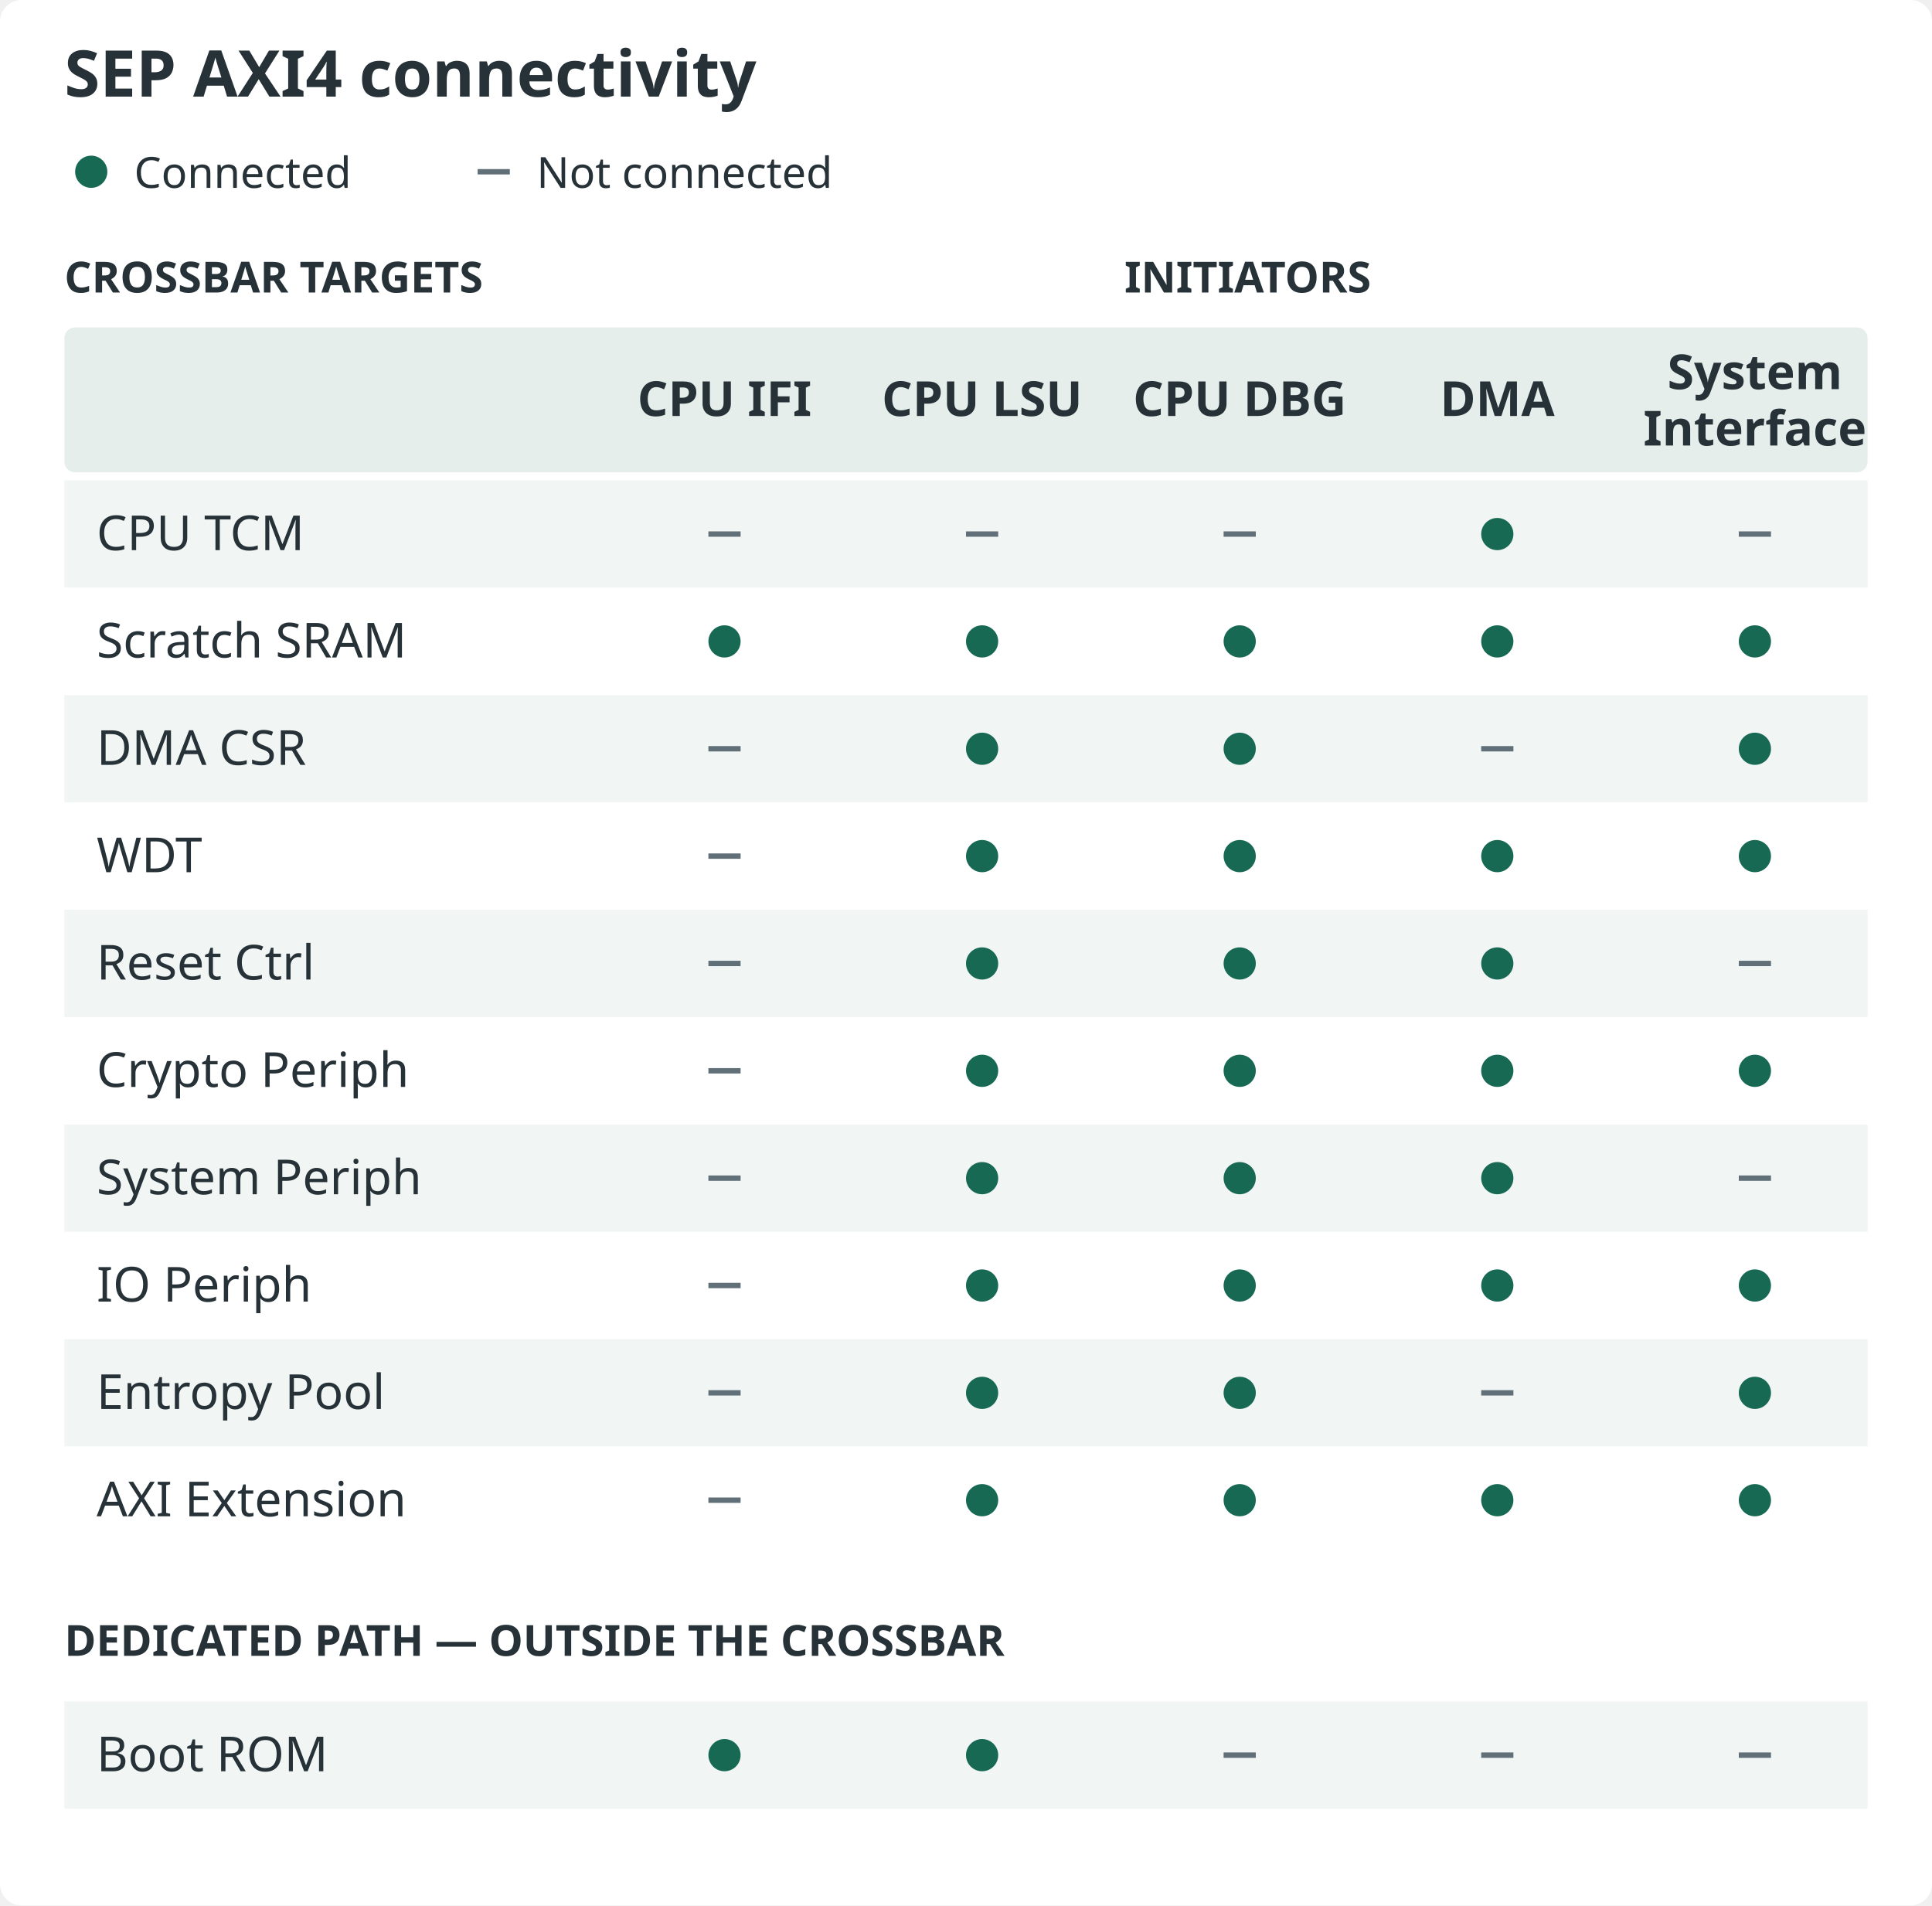
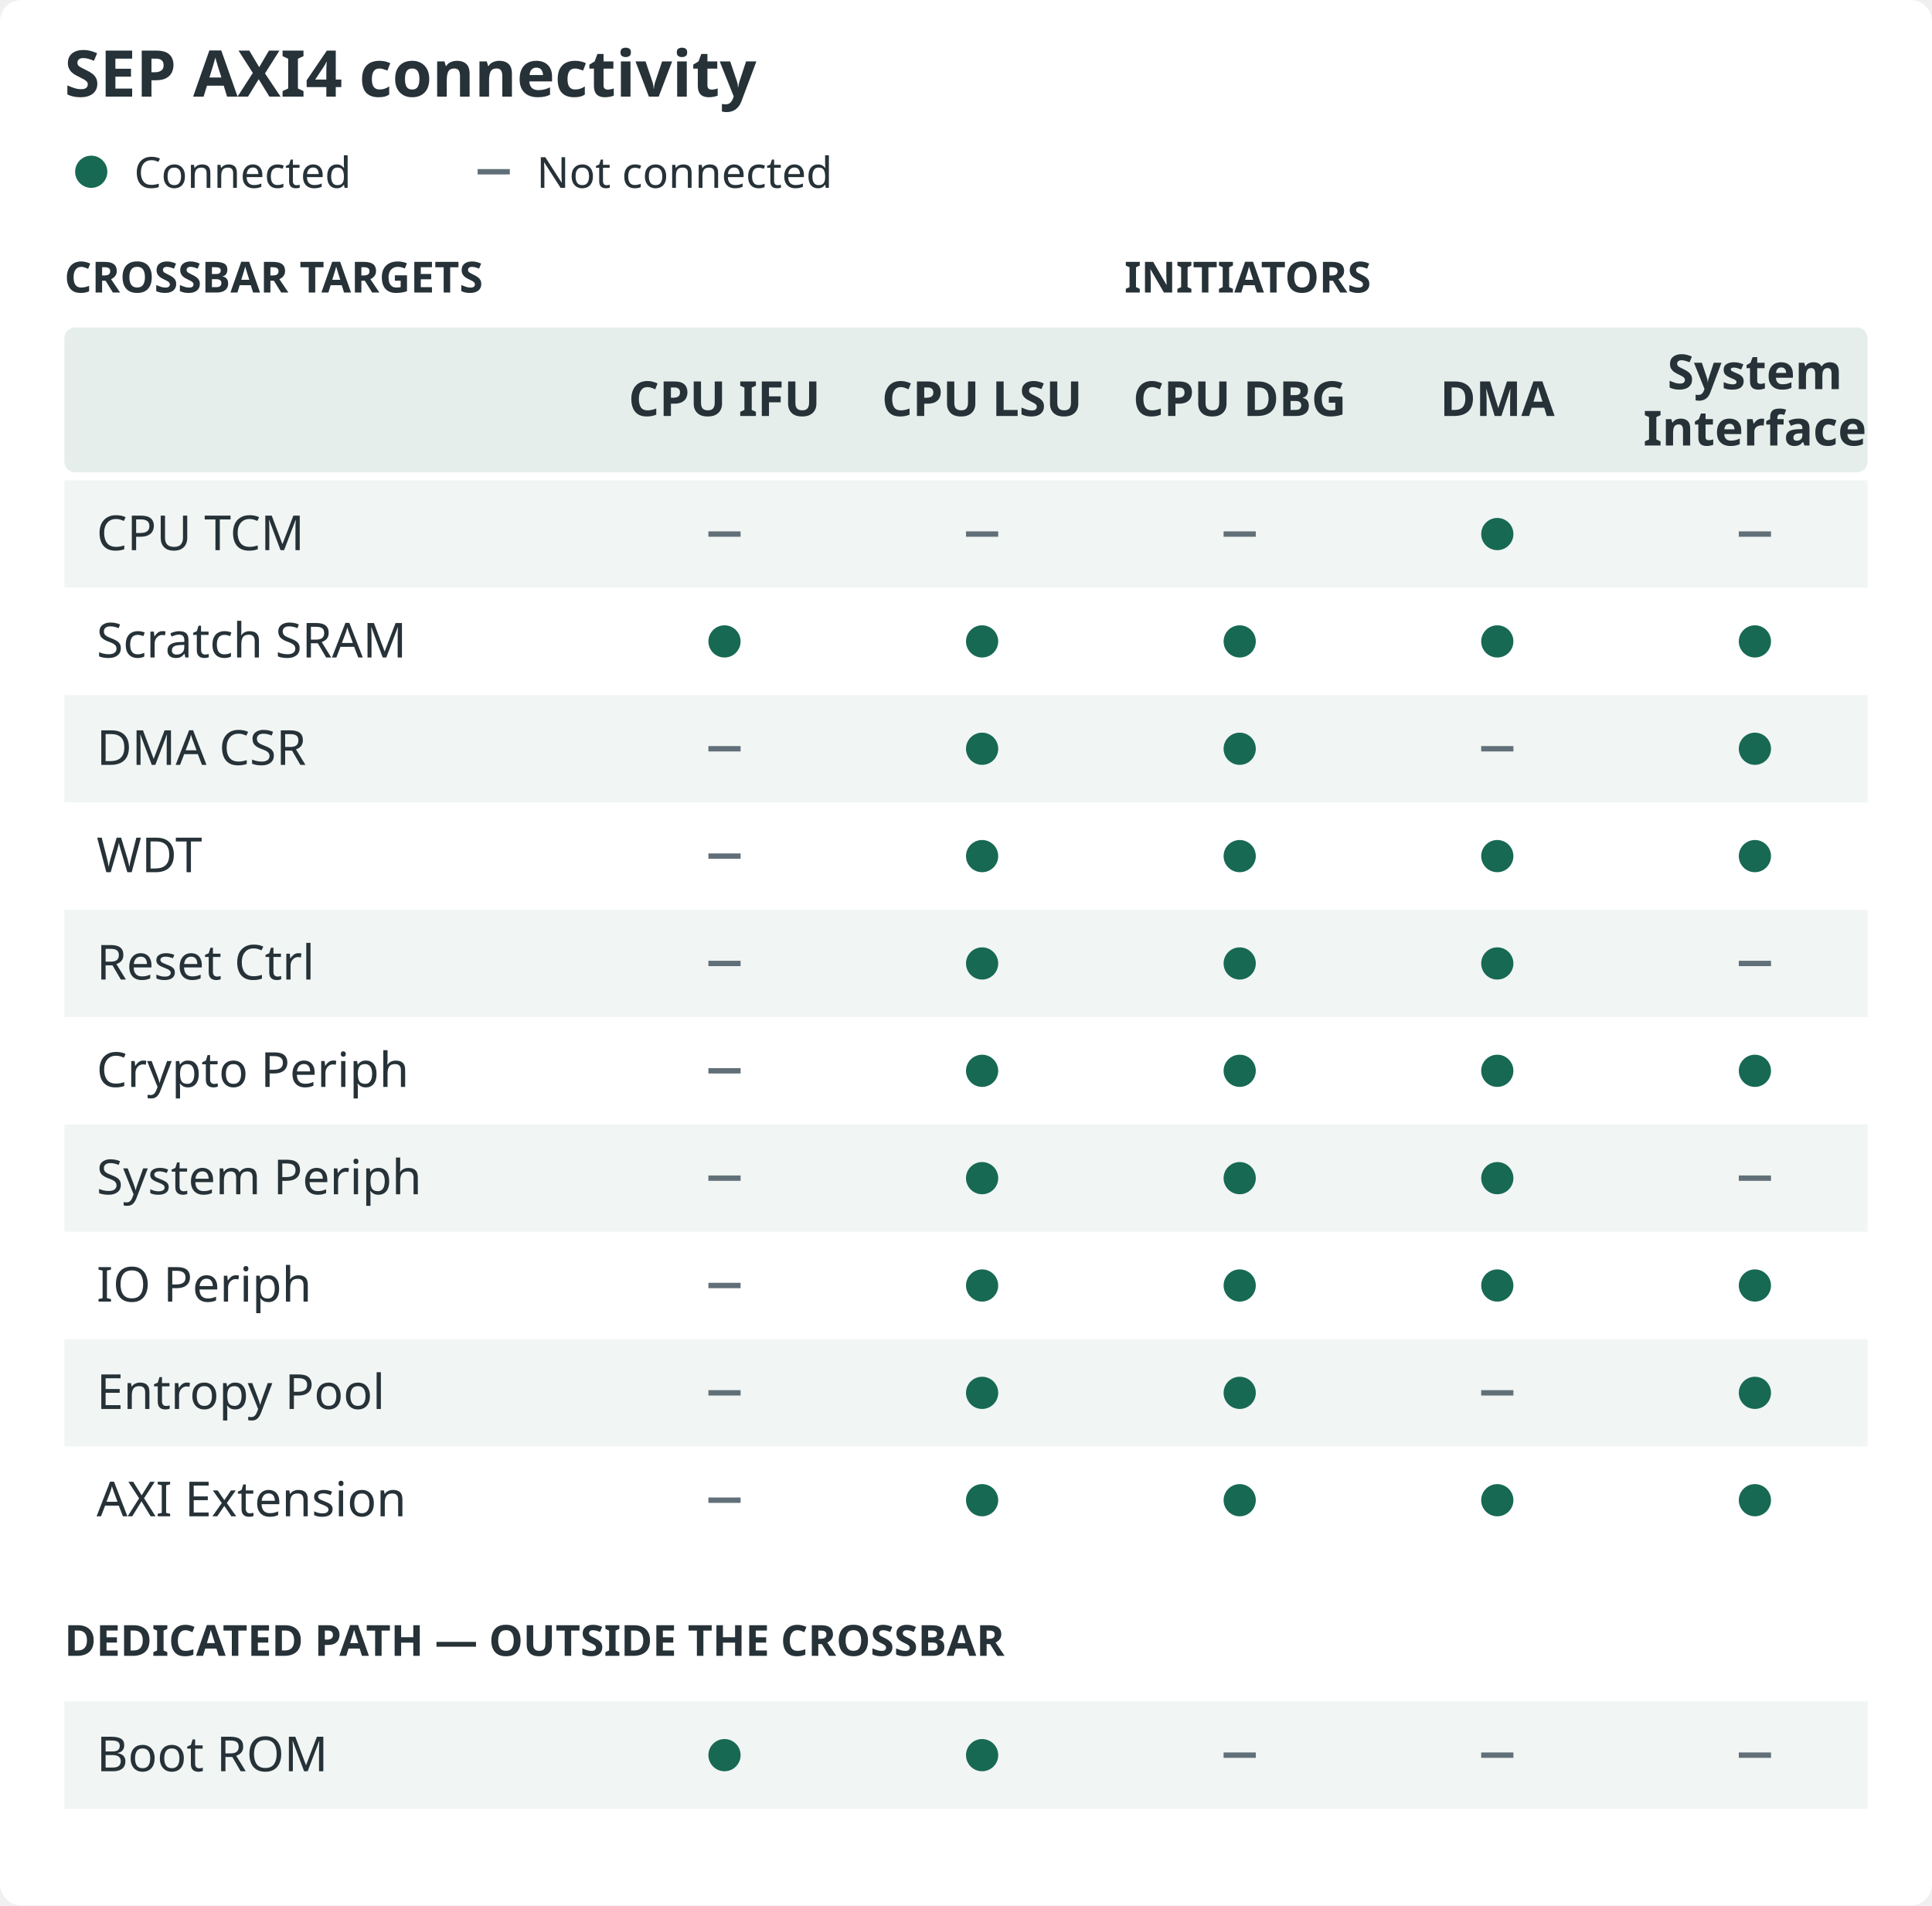
<svg xmlns="http://www.w3.org/2000/svg" width="720" height="710" viewBox="0 0 720 710" role="img" aria-labelledby="title description">
  <rect width="720" height="710" rx="8" fill="#ffffff" />
  <g font-family="sans-serif" font-size="18" fill="#263238">
    <text x="24" y="36" font-size="24" font-weight="bold">SEP AXI4 connectivity</text>
    <circle cx="34" cy="64" r="6" fill="#176954" />
    <text x="50" y="70" font-size="16">Connected</text>
    <path d="M178 64 h12" stroke="#617078" stroke-width="2" />
    <text x="200" y="70" font-size="16">Not connected</text>
    <text x="24" y="109" font-size="16" font-weight="bold">CROSSBAR TARGETS</text>
    <text x="465" y="109" font-size="16" font-weight="bold" text-anchor="middle">INITIATORS</text>
    <rect x="24" y="122" width="672" height="54" rx="4" fill="#e6eeeb" />
    <g text-anchor="middle" font-weight="bold">
-       <text x="270" y="155">CPU IFI</text>
+       <text x="270" y="155">CPU IFU</text>
      <text x="366" y="155">CPU LSU</text>
      <text x="462" y="155">CPU DBG</text>
      <text x="558" y="155">DMA</text>
      <text x="654" y="145">System</text>
      <text x="654" y="166">Interface</text>
    </g>
    <g id="cpu-tcm">
      <rect x="24" y="179" width="672" height="40" fill="#f1f5f3" />
      <text x="36" y="205">CPU TCM</text>
      <path d="M264 199 h12" stroke="#617078" stroke-width="2" />
      <path d="M360 199 h12" stroke="#617078" stroke-width="2" />
      <path d="M456 199 h12" stroke="#617078" stroke-width="2" />
      <circle cx="558" cy="199" r="6" fill="#176954" />
      <path d="M648 199 h12" stroke="#617078" stroke-width="2" />
    </g>
    <g id="scratch-sram">
      <rect x="24" y="219" width="672" height="40" fill="#ffffff" />
      <text x="36" y="245">Scratch SRAM</text>
      <circle cx="270" cy="239" r="6" fill="#176954" />
      <circle cx="366" cy="239" r="6" fill="#176954" />
      <circle cx="462" cy="239" r="6" fill="#176954" />
      <circle cx="558" cy="239" r="6" fill="#176954" />
      <circle cx="654" cy="239" r="6" fill="#176954" />
    </g>
    <g id="dma-csr">
      <rect x="24" y="259" width="672" height="40" fill="#f1f5f3" />
      <text x="36" y="285">DMA CSR</text>
      <path d="M264 279 h12" stroke="#617078" stroke-width="2" />
      <circle cx="366" cy="279" r="6" fill="#176954" />
      <circle cx="462" cy="279" r="6" fill="#176954" />
      <path d="M552 279 h12" stroke="#617078" stroke-width="2" />
      <circle cx="654" cy="279" r="6" fill="#176954" />
    </g>
    <g id="wdt">
      <rect x="24" y="299" width="672" height="40" fill="#ffffff" />
      <text x="36" y="325">WDT</text>
      <path d="M264 319 h12" stroke="#617078" stroke-width="2" />
      <circle cx="366" cy="319" r="6" fill="#176954" />
      <circle cx="462" cy="319" r="6" fill="#176954" />
      <circle cx="558" cy="319" r="6" fill="#176954" />
      <circle cx="654" cy="319" r="6" fill="#176954" />
    </g>
    <g id="reset-ctrl">
      <rect x="24" y="339" width="672" height="40" fill="#f1f5f3" />
      <text x="36" y="365">Reset Ctrl</text>
      <path d="M264 359 h12" stroke="#617078" stroke-width="2" />
      <circle cx="366" cy="359" r="6" fill="#176954" />
      <circle cx="462" cy="359" r="6" fill="#176954" />
      <circle cx="558" cy="359" r="6" fill="#176954" />
      <path d="M648 359 h12" stroke="#617078" stroke-width="2" />
    </g>
    <g id="crypto-periph">
      <rect x="24" y="379" width="672" height="40" fill="#ffffff" />
      <text x="36" y="405">Crypto Periph</text>
      <path d="M264 399 h12" stroke="#617078" stroke-width="2" />
      <circle cx="366" cy="399" r="6" fill="#176954" />
      <circle cx="462" cy="399" r="6" fill="#176954" />
      <circle cx="558" cy="399" r="6" fill="#176954" />
      <circle cx="654" cy="399" r="6" fill="#176954" />
    </g>
    <g id="system-periph">
      <rect x="24" y="419" width="672" height="40" fill="#f1f5f3" />
      <text x="36" y="445">System Periph</text>
      <path d="M264 439 h12" stroke="#617078" stroke-width="2" />
      <circle cx="366" cy="439" r="6" fill="#176954" />
      <circle cx="462" cy="439" r="6" fill="#176954" />
      <circle cx="558" cy="439" r="6" fill="#176954" />
      <path d="M648 439 h12" stroke="#617078" stroke-width="2" />
    </g>
    <g id="io-periph">
      <rect x="24" y="459" width="672" height="40" fill="#ffffff" />
      <text x="36" y="485">IO Periph</text>
      <path d="M264 479 h12" stroke="#617078" stroke-width="2" />
      <circle cx="366" cy="479" r="6" fill="#176954" />
      <circle cx="462" cy="479" r="6" fill="#176954" />
      <circle cx="558" cy="479" r="6" fill="#176954" />
      <circle cx="654" cy="479" r="6" fill="#176954" />
    </g>
    <g id="entropy-pool">
      <rect x="24" y="499" width="672" height="40" fill="#f1f5f3" />
      <text x="36" y="525">Entropy Pool</text>
      <path d="M264 519 h12" stroke="#617078" stroke-width="2" />
      <circle cx="366" cy="519" r="6" fill="#176954" />
      <circle cx="462" cy="519" r="6" fill="#176954" />
      <path d="M552 519 h12" stroke="#617078" stroke-width="2" />
      <circle cx="654" cy="519" r="6" fill="#176954" />
    </g>
    <g id="axi-extension">
      <rect x="24" y="539" width="672" height="40" fill="#ffffff" />
      <text x="36" y="565">AXI Extension</text>
      <path d="M264 559 h12" stroke="#617078" stroke-width="2" />
      <circle cx="366" cy="559" r="6" fill="#176954" />
      <circle cx="462" cy="559" r="6" fill="#176954" />
      <circle cx="558" cy="559" r="6" fill="#176954" />
      <circle cx="654" cy="559" r="6" fill="#176954" />
    </g>
    <text x="24" y="617" font-size="16" font-weight="bold">DEDICATED PATH — OUTSIDE THE CROSSBAR</text>
    <g id="boot-rom">
      <rect x="24" y="634" width="672" height="40" fill="#f1f5f3" />
      <text x="36" y="660">Boot ROM</text>
      <circle cx="270" cy="654" r="6" fill="#176954" />
      <circle cx="366" cy="654" r="6" fill="#176954" />
      <path d="M456 654 h12" stroke="#617078" stroke-width="2" />
      <path d="M552 654 h12" stroke="#617078" stroke-width="2" />
      <path d="M648 654 h12" stroke="#617078" stroke-width="2" />
    </g>
  </g>
</svg>
